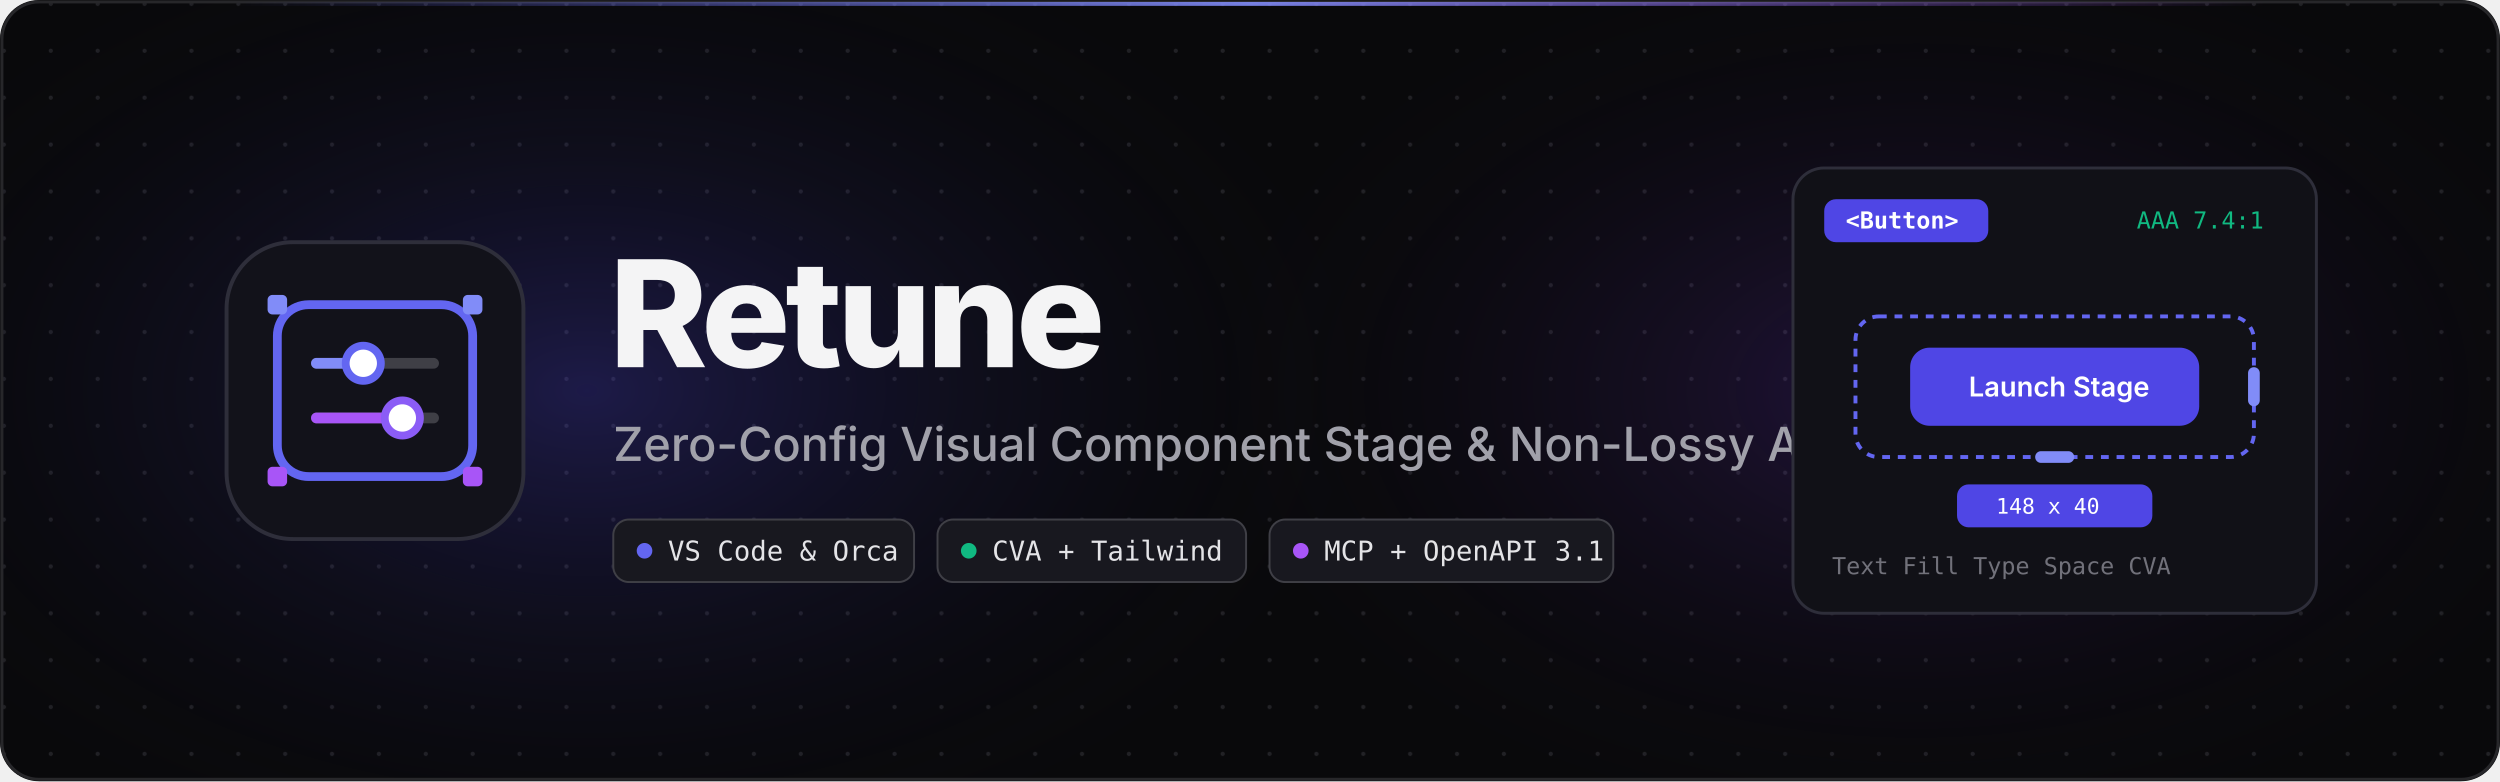
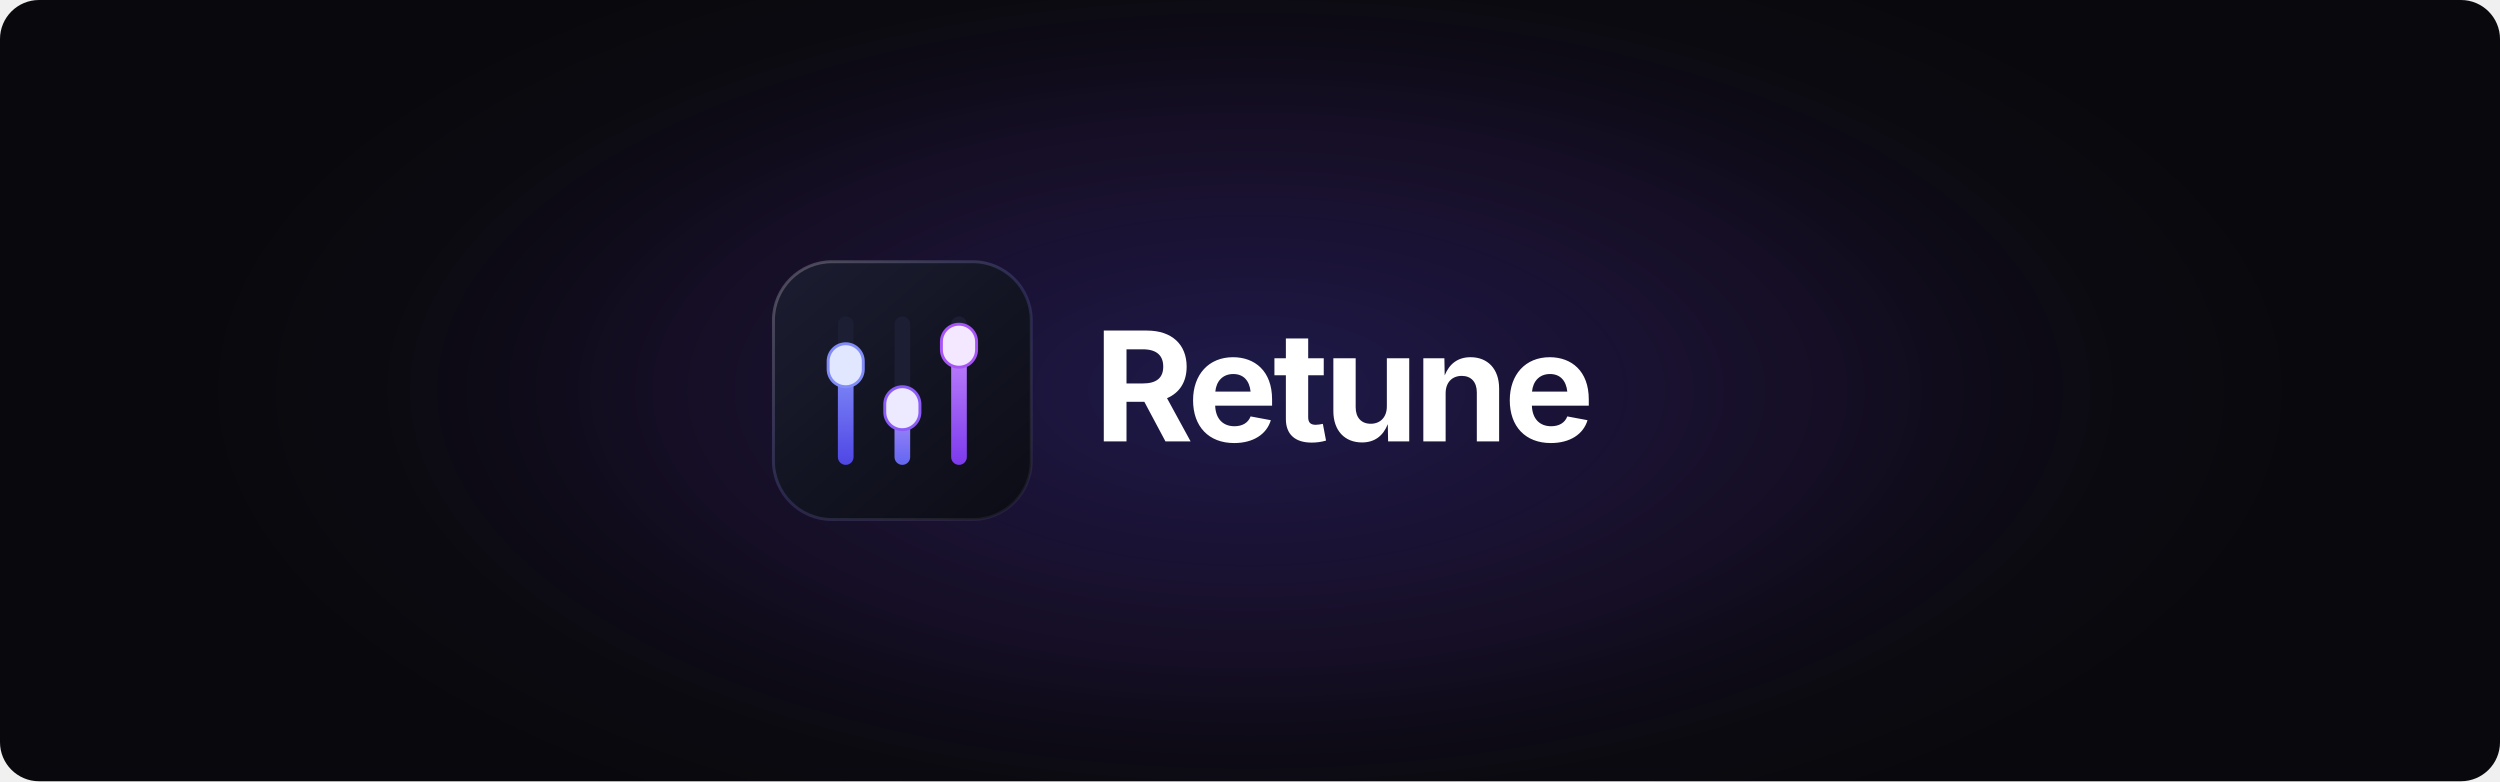
<svg xmlns="http://www.w3.org/2000/svg" width="1280" height="400" viewBox="0 0 1280 400" fill="none">
  <defs>
-     <radialGradient id="glow-l" cx="0" cy="0" r="1" gradientUnits="userSpaceOnUse" gradientTransform="translate(300 200) rotate(90) scale(260 420)">
-       <stop stop-color="#4F46E5" stop-opacity="0.28" />
-       <stop offset="1" stop-color="#09090B" stop-opacity="0" />
+     <radialGradient id="rt-banner-glow" cx="0" cy="0" r="1" gradientUnits="userSpaceOnUse" gradientTransform="translate(640 200) rotate(90) scale(260 560)">
+       <stop offset="0%" stop-color="#4F46E5" stop-opacity="0.28" />
+       <stop offset="55%" stop-color="#7C3AED" stop-opacity="0.1" />
+       <stop offset="100%" stop-color="#09090D" stop-opacity="0" />
    </radialGradient>
-     <radialGradient id="glow-r" cx="0" cy="0" r="1" gradientUnits="userSpaceOnUse" gradientTransform="translate(980 200) rotate(90) scale(240 380)">
-       <stop stop-color="#7C3AED" stop-opacity="0.22" />
-       <stop offset="1" stop-color="#09090B" stop-opacity="0" />
-     </radialGradient>
-     <linearGradient id="accent-line" x1="120" y1="0" x2="1160" y2="0" gradientUnits="userSpaceOnUse">
-       <stop offset="0" stop-color="#6366F1" stop-opacity="0" />
-       <stop offset="0.5" stop-color="#818CF8" stop-opacity="0.9" />
-       <stop offset="1" stop-color="#A855F7" stop-opacity="0" />
+     <linearGradient id="rt-icon-bg" x1="16" y1="8" x2="120" y2="128" gradientUnits="userSpaceOnUse">
+       <stop offset="0%" stop-color="#1A1B2E" />
+       <stop offset="100%" stop-color="#0C0D16" />
    </linearGradient>
-     <pattern id="dots" width="24" height="24" patternUnits="userSpaceOnUse">
-       <circle cx="2" cy="2" r="1.1" fill="#3F3F46" fill-opacity="0.45" />
-     </pattern>
+     <linearGradient id="rt-icon-rim" x1="16" y1="8" x2="120" y2="128" gradientUnits="userSpaceOnUse">
+       <stop offset="0%" stop-color="#FFFFFF" stop-opacity="0.22" />
+       <stop offset="50%" stop-color="#818CF8" stop-opacity="0.18" />
+       <stop offset="100%" stop-color="#FFFFFF" stop-opacity="0.05" />
+     </linearGradient>
+     <linearGradient id="rt-b1" x1="0" y1="0" x2="0" y2="1">
+       <stop offset="0%" stop-color="#818CF8" />
+       <stop offset="100%" stop-color="#4F46E5" />
+     </linearGradient>
+     <linearGradient id="rt-b2" x1="0" y1="0" x2="0" y2="1">
+       <stop offset="0%" stop-color="#A78BFA" />
+       <stop offset="100%" stop-color="#6366F1" />
+     </linearGradient>
+     <linearGradient id="rt-b3" x1="0" y1="0" x2="0" y2="1">
+       <stop offset="0%" stop-color="#C084FC" />
+       <stop offset="100%" stop-color="#7C3AED" />
+     </linearGradient>
  </defs>
-   <rect width="1280" height="400" rx="20" fill="#09090B" />
-   <rect width="1280" height="400" rx="20" fill="url(#dots)" />
-   <rect width="1280" height="400" rx="20" fill="url(#glow-l)" />
-   <rect width="1280" height="400" rx="20" fill="url(#glow-r)" />
-   <rect x="1" y="1" width="1278" height="398" rx="19" stroke="#27272A" stroke-width="1.5" />
-   <rect x="120" y="1" width="1040" height="2" fill="url(#accent-line)" />
-   <g transform="translate(116, 124)">
-     <rect x="0" y="0" width="152" height="152" rx="34" fill="#12121A" stroke="#2E2E3A" stroke-width="2" />
-     <rect x="26" y="32" width="100" height="88" rx="16" stroke="#6366F1" stroke-width="4.5" />
-     <rect x="21" y="27" width="10" height="10" rx="2.5" fill="#818CF8" />
-     <rect x="121" y="27" width="10" height="10" rx="2.5" fill="#818CF8" />
-     <rect x="21" y="115" width="10" height="10" rx="2.5" fill="#A855F7" />
-     <rect x="121" y="115" width="10" height="10" rx="2.5" fill="#A855F7" />
-     <path d="M46 62H106" stroke="#3F3F46" stroke-width="5.5" stroke-linecap="round" />
-     <path d="M46 62H72" stroke="#818CF8" stroke-width="5.5" stroke-linecap="round" />
-     <circle cx="70" cy="62" r="9" fill="#FFFFFF" stroke="#6366F1" stroke-width="4" />
-     <path d="M46 90H106" stroke="#3F3F46" stroke-width="5.5" stroke-linecap="round" />
-     <path d="M46 90H92" stroke="#A855F7" stroke-width="5.5" stroke-linecap="round" />
-     <circle cx="90" cy="90" r="9" fill="#FFFFFF" stroke="#8B5CF6" stroke-width="4" />
-   </g>
-   <text x="312" y="188" fill="#F4F4F5" font-family="-apple-system, BlinkMacSystemFont, 'Segoe UI', Inter, sans-serif" font-size="76" font-weight="800" letter-spacing="-2.5">Retune</text>
-   <text x="314" y="236" fill="#A1A1AA" font-family="-apple-system, BlinkMacSystemFont, 'Segoe UI', Inter, sans-serif" font-size="24" font-weight="500">Zero-Config Visual Component Stage &amp; Non-Lossy AST Engine</text>
-   <g transform="translate(314, 266)" font-family="ui-monospace, SFMono-Regular, Consolas, monospace" font-size="14">
-     <rect x="0" y="0" width="154" height="32" rx="8" fill="#18181F" stroke="#3F3F46" />
-     <circle cx="16" cy="16" r="4" fill="#6366F1" />
-     <text x="28" y="21" fill="#E4E4E7">VS Code &amp; Orca</text>
-     <rect x="166" y="0" width="158" height="32" rx="8" fill="#18181F" stroke="#3F3F46" />
-     <circle cx="182" cy="16" r="4" fill="#10B981" />
-     <text x="194" y="21" fill="#E4E4E7">CVA + Tailwind</text>
-     <rect x="336" y="0" width="176" height="32" rx="8" fill="#18181F" stroke="#3F3F46" />
-     <circle cx="352" cy="16" r="4" fill="#A855F7" />
-     <text x="364" y="21" fill="#E4E4E7">MCP + OpenAPI 3.1</text>
-   </g>
-   <g transform="translate(918, 86)">
-     <rect x="0" y="0" width="268" height="228" rx="16" fill="#111117" stroke="#2E2E3A" stroke-width="1.5" />
-     <rect x="16" y="16" width="84" height="22" rx="6" fill="#4F46E5" />
-     <text x="27" y="31" fill="#FFFFFF" font-family="ui-monospace, Consolas, monospace" font-size="12" font-weight="600">&lt;Button&gt;</text>
-     <text x="176" y="31" fill="#10B981" font-family="ui-monospace, Consolas, monospace" font-size="12">AAA 7.4:1</text>
-     <rect x="32" y="76" width="204" height="72" rx="12" stroke="#6366F1" stroke-width="2" stroke-dasharray="4 4" />
-     <rect x="60" y="92" width="148" height="40" rx="10" fill="#4F46E5" />
-     <text x="90" y="117" fill="#FFFFFF" font-family="-apple-system, sans-serif" font-size="14" font-weight="600">Launch Stage</text>
-     <rect x="233" y="102" width="6" height="20" rx="3" fill="#818CF8" />
-     <rect x="124" y="145" width="20" height="6" rx="3" fill="#818CF8" />
-     <rect x="84" y="162" width="100" height="22" rx="6" fill="#4F46E5" />
-     <text x="104" y="177" fill="#FFFFFF" font-family="ui-monospace, Consolas, monospace" font-size="11">148 x 40</text>
-     <text x="20" y="208" fill="#71717A" font-family="ui-monospace, Consolas, monospace" font-size="12">Text  Fill  Type  Space  CVA</text>
+   <rect width="1280" height="400" rx="20" fill="#09090D" />
+   <rect width="1280" height="400" rx="20" fill="url(#rt-banner-glow)" />
+   <g transform="translate(396, 134)">
+     <rect x="0" y="0" width="132" height="132" rx="30" fill="url(#rt-icon-bg)" stroke="url(#rt-icon-rim)" stroke-width="1.5" />
+     <rect x="33" y="28" width="8" height="76" rx="4" fill="#1C1E33" />
+     <rect x="33" y="54" width="8" height="50" rx="4" fill="url(#rt-b1)" />
+     <rect x="28" y="42" width="18" height="22" rx="9" fill="#E0E7FF" stroke="#818CF8" stroke-width="1.5" />
+     <rect x="62" y="28" width="8" height="76" rx="4" fill="#1C1E33" />
+     <rect x="62" y="76" width="8" height="28" rx="4" fill="url(#rt-b2)" />
+     <rect x="57" y="64" width="18" height="22" rx="9" fill="#EDE9FE" stroke="#8B5CF6" stroke-width="1.5" />
+     <rect x="91" y="28" width="8" height="76" rx="4" fill="#1C1E33" />
+     <rect x="91" y="44" width="8" height="60" rx="4" fill="url(#rt-b3)" />
+     <rect x="86" y="32" width="18" height="22" rx="9" fill="#F3E8FF" stroke="#A855F7" stroke-width="1.5" />
+     <text x="164" y="92" fill="#FFFFFF" font-family="-apple-system, BlinkMacSystemFont, 'Segoe UI', Inter, sans-serif" font-size="78" font-weight="700" letter-spacing="-2.5">Retune</text>
  </g>
</svg>
